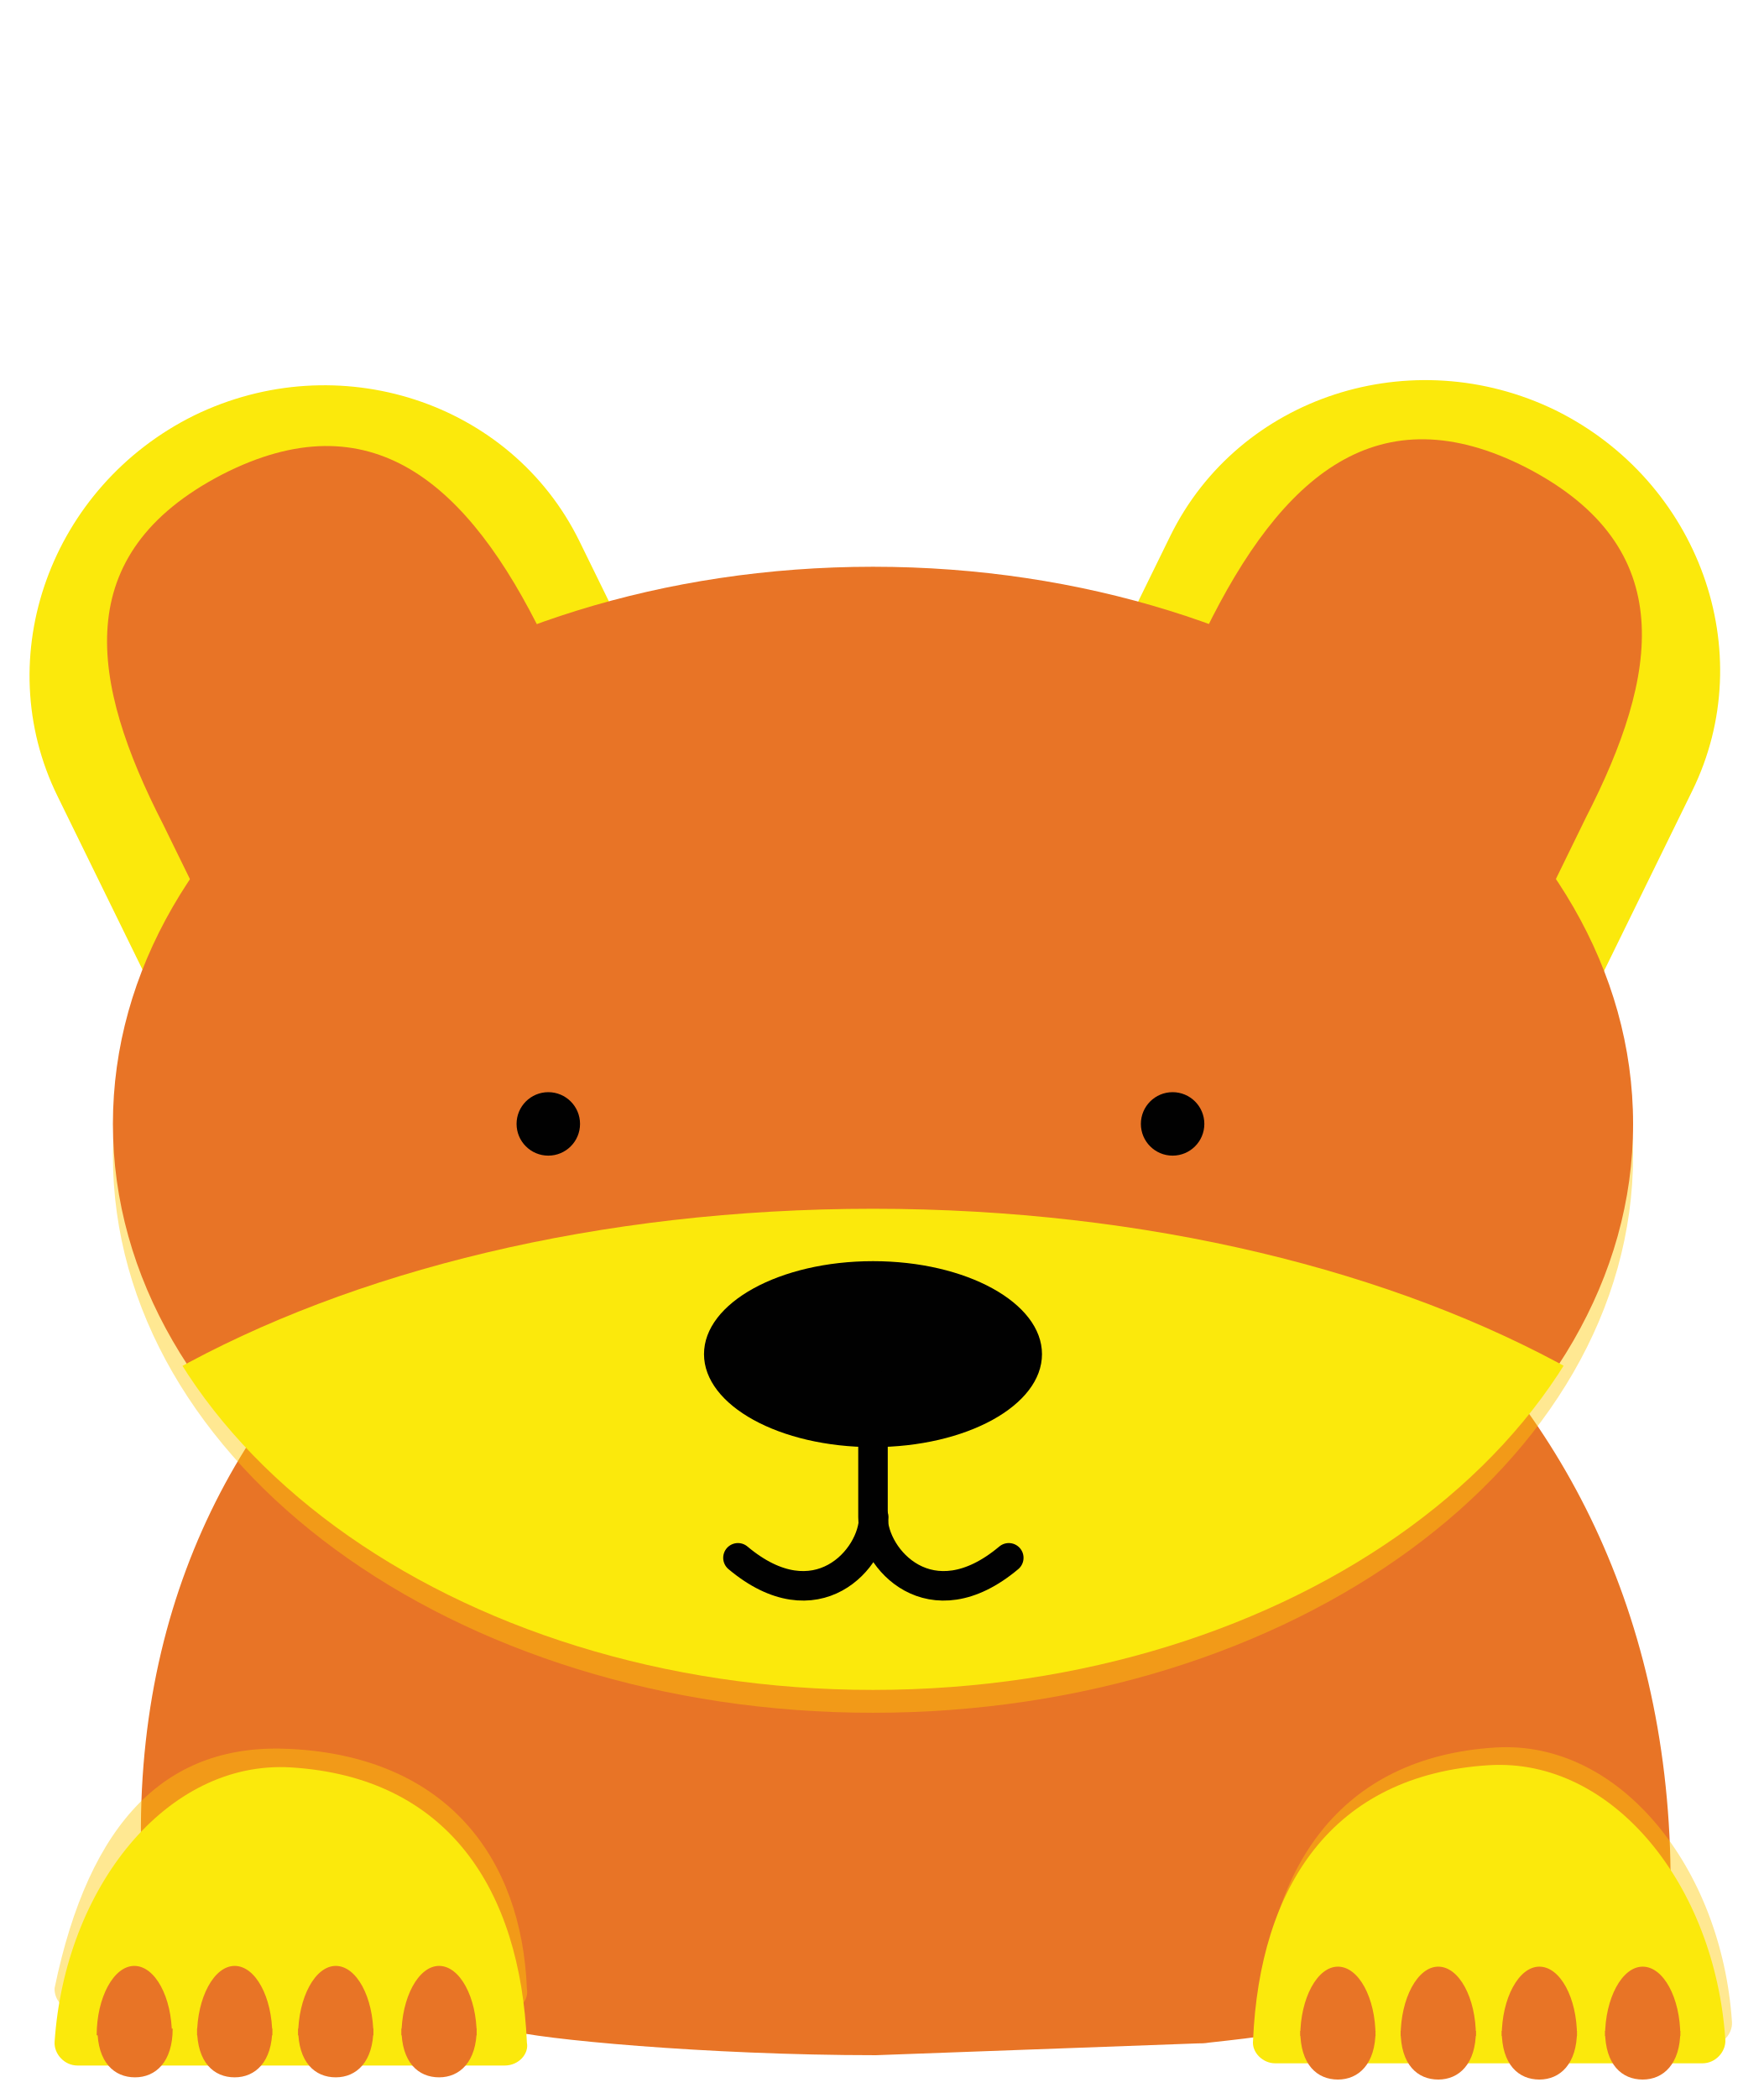
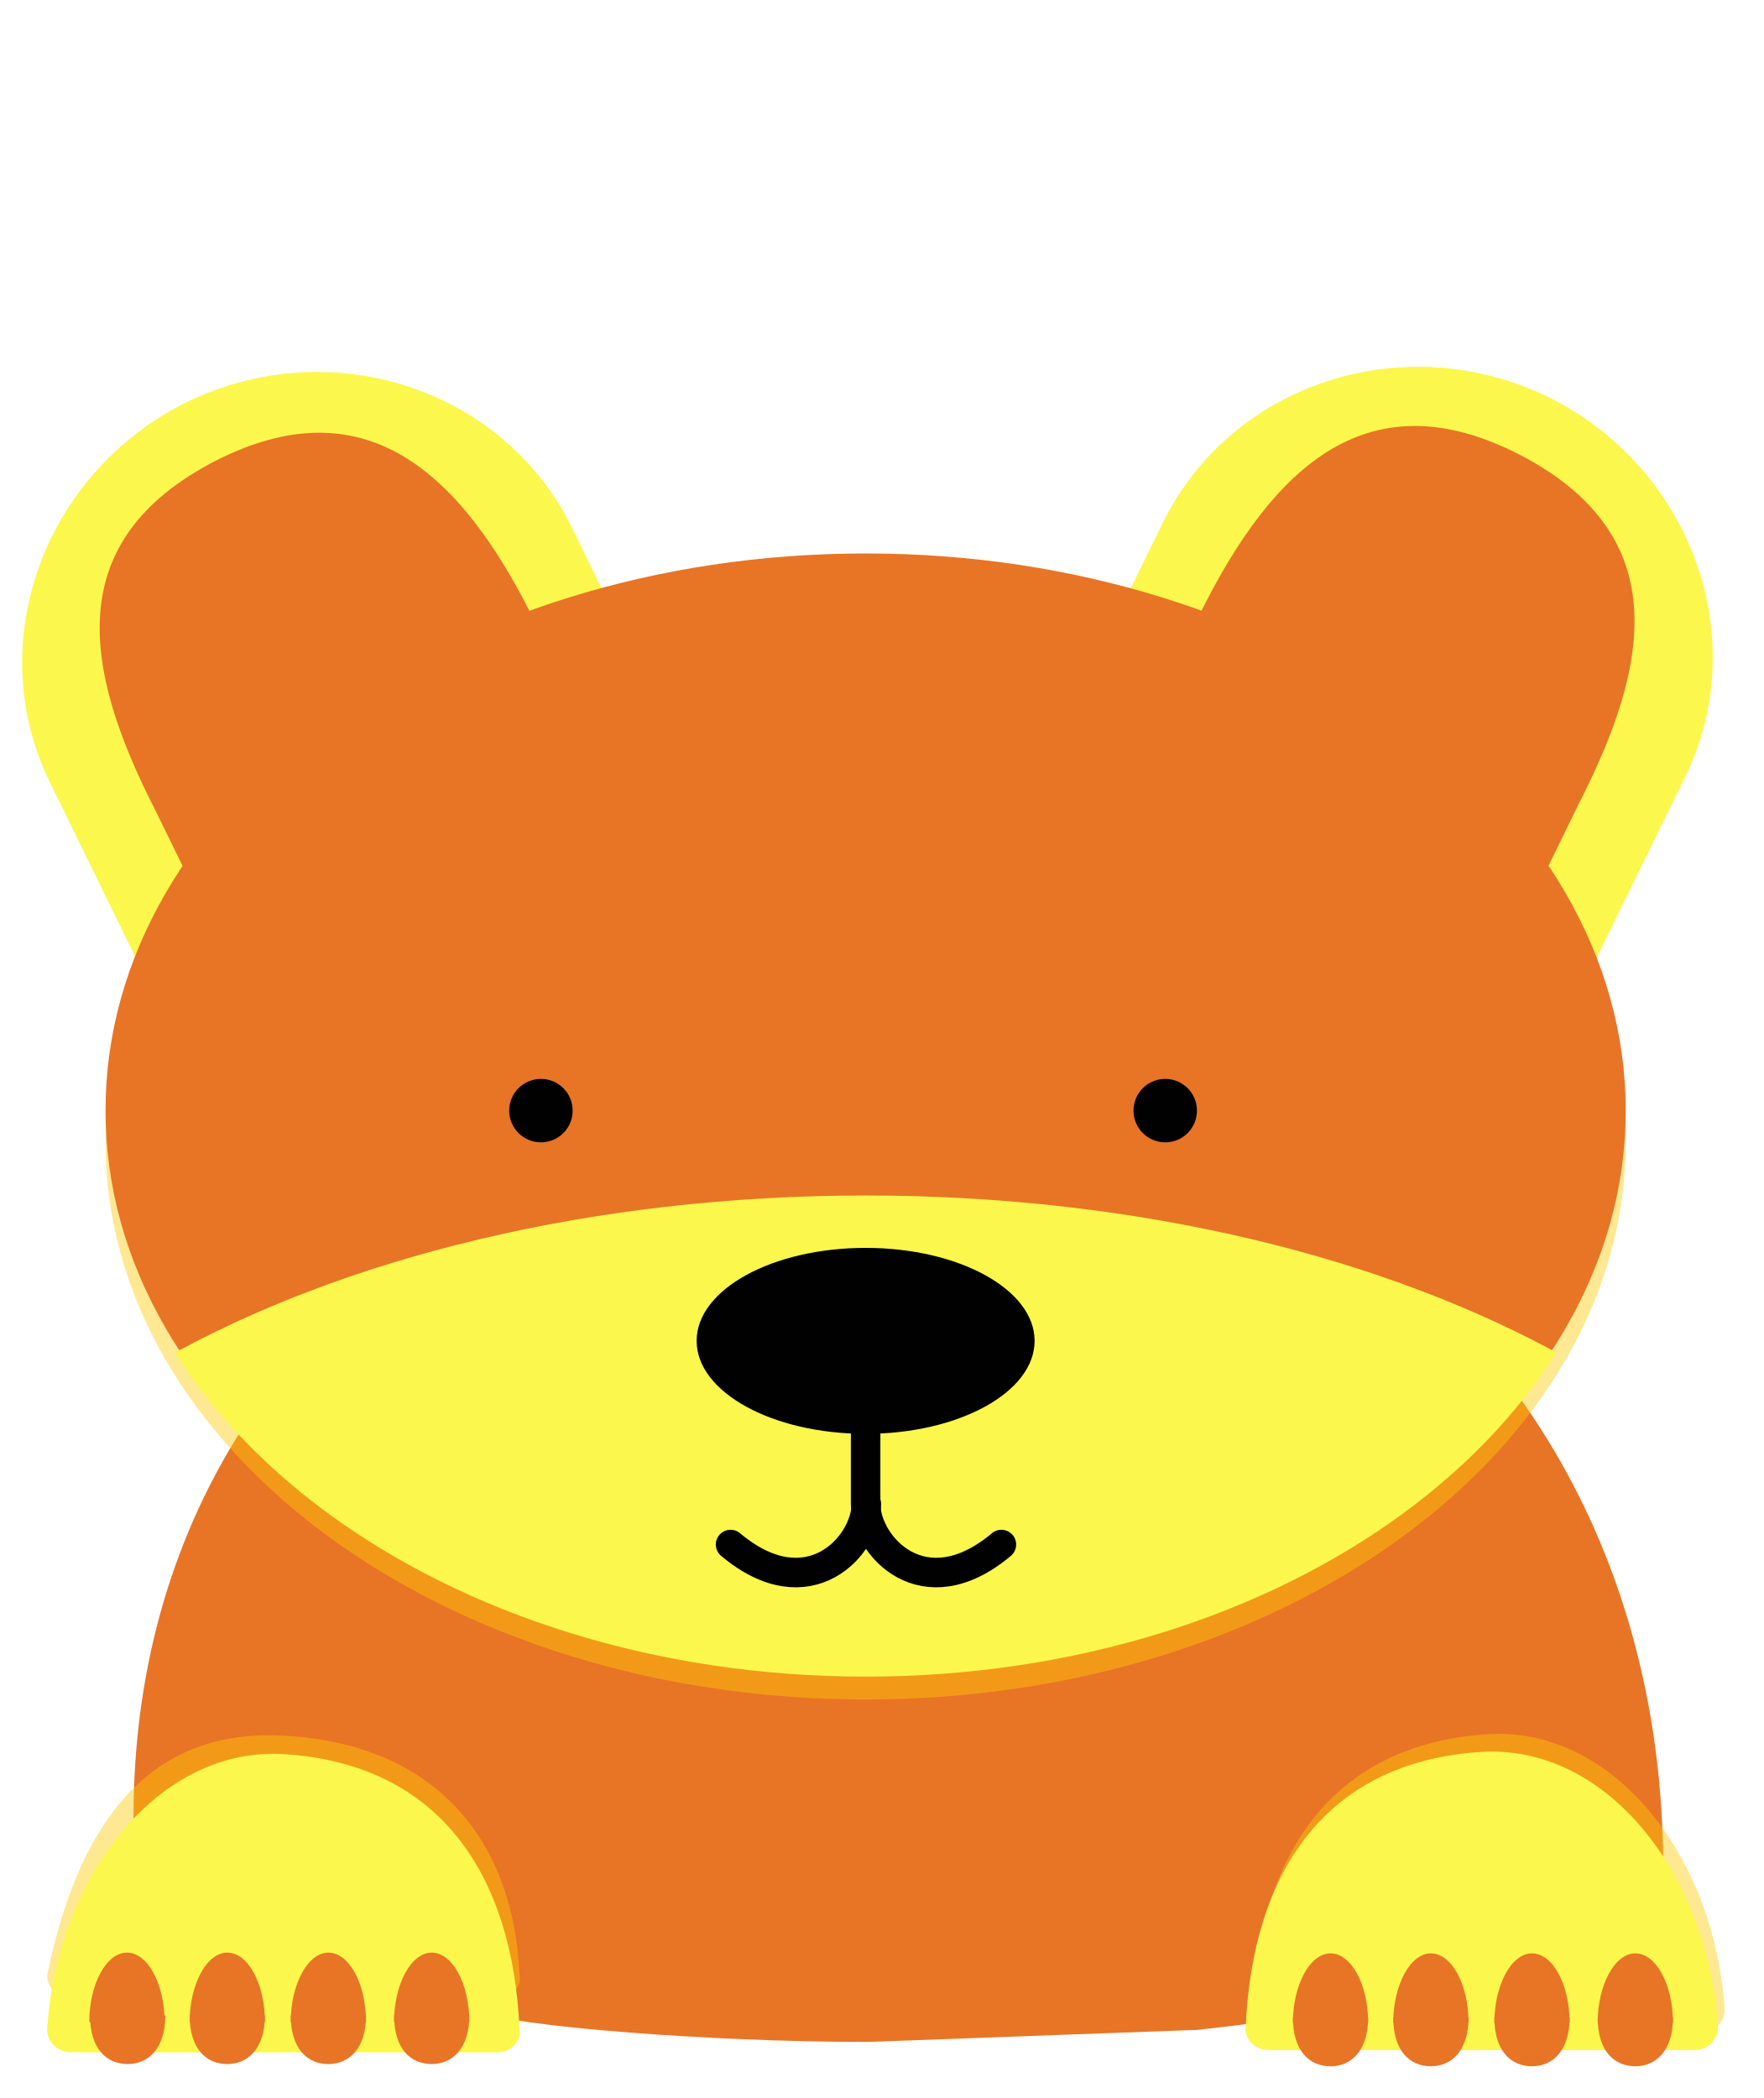
<svg xmlns="http://www.w3.org/2000/svg" xmlns:xlink="http://www.w3.org/1999/xlink" version="1.1" id="bear" x="0px" y="0px" viewBox="-178 278.6 239 284.3" style="enable-background:new -178 278.6 239 284.3;" xml:space="preserve">
  <style type="text/css">
	.st0{fill:#E87426;}
	.st1{opacity:0.44;fill:#FFCA06;enable-background:new    ;}
- 	.st2{fill:#FBE90C;}
+ 	.st2{fill:#FCF74C;}
	.st3{fill:#010101;}
- 	.st4{clip-path:url(#SVGID_2_);fill:#FBE90C;}
+ 	.st4{clip-path:url(#SVGID_2_);fill:#FCF74C;}
	.st5{fill:none;stroke:#010101;stroke-width:4;stroke-linecap:round;stroke-linejoin:round;stroke-miterlimit:10;}
</style>
  <g id="bear-body">
-     <path id="XMLID_64_" class="st0" d="M-15.7,555.5l-43.6,1.6c-23,0-46-2.2-49.8-3.4c-24.4-8.3-17.9-0.5-27.7-4.8   c-11.7-5.2-22.2,0.1-21.2-7.3c-9.2-76.8,53.3-114.9,103.9-114.9s109,41.9,101.9,119.9c1,7.4-7.6-2.9-19.3,2.2   c-9.1,4-12.5-1.7-26.3,3.4c-5.3,2-9.2,2.4-16.4,3.2C-14.8,555.5-15.2,555.5-15.7,555.5z" />
+     <path id="XMLID_64_" class="st0" d="M-16.7,553.7l-43.6,1.6c-23,0-46-2.2-49.8-3.4c-24.4-8.3-17.9-0.5-27.7-4.8   c-11.7-5.2-22.2,0.1-21.2-7.3c-9.2-76.8,53.3-114.9,103.9-114.9s109,41.9,101.9,119.9c1,7.4-7.6-2.9-19.3,2.2   c-9.1,4-12.5-1.7-26.3,3.4c-5.3,2-9.2,2.4-16.4,3.2C-15.8,553.7-16.2,553.7-16.7,553.7z" />
    <g id="XMLID_58_">
-       <path id="XMLID_63_" class="st1" d="M-109.6,551.2h-57.9c-1.8,0-3.2-1.6-3.1-3.2c4.7-22.7,15.2-33.3,32-32.4    c21.2,1.1,31.3,14.8,32,32.5C-106.3,549.7-107.7,551.2-109.6,551.2z" />
-       <path id="XMLID_62_" class="st2" d="M-109.6,558.5h-57.9c-1.8,0-3.2-1.6-3.1-3.2c1.4-20.9,15.2-38.2,32-37.2    c21.3,1.3,31.1,16.5,32,37.3C-106.3,556.9-107.7,558.5-109.6,558.5z" />
+       <path id="XMLID_63_" class="st1" d="M-110.6,549.4h-57.9c-1.8,0-3.2-1.6-3.1-3.2c4.7-22.7,15.2-33.3,32-32.4    c21.2,1.1,31.3,14.8,32,32.5C-107.3,547.9-108.7,549.4-110.6,549.4z" />
+       <path id="XMLID_62_" class="st2" d="M-110.6,556.7h-57.9c-1.8,0-3.2-1.6-3.1-3.2c1.4-20.9,15.2-38.2,32-37.2    c21.3,1.3,31.1,16.5,32,37.3C-107.3,555.1-108.7,556.7-110.6,556.7z" />
      <g id="XMLID_59_">
-         <path id="XMLID_61_" class="st0" d="M-154.6,553.5c0,4.5-2.3,6.6-5.1,6.6s-5.1-2-5.1-6.6" />
-         <path id="XMLID_60_" class="st0" d="M-164.9,554.4c0-5.1,2.3-9.4,5.1-9.4s5.1,4.2,5.1,9.4" />
+         <path id="XMLID_61_" class="st0" d="M-155.6,551.7c0,4.5-2.3,6.6-5.1,6.6s-5.1-2-5.1-6.6" />
+         <path id="XMLID_60_" class="st0" d="M-165.9,552.6c0-5.1,2.3-9.4,5.1-9.4s5.1,4.2,5.1,9.4" />
      </g>
    </g>
    <g id="XMLID_55_">
-       <path id="XMLID_57_" class="st1" d="M-4.3,555.8h57.9c1.8,0,3.2-1.6,3.1-3.2c-1.4-20.9-15.2-38.2-32-37.2    c-21.3,1.3-31.1,16.5-32,37.3C-7.6,554.3-6.1,555.8-4.3,555.8z" />
-       <path id="XMLID_56_" class="st2" d="M-5.2,558.2h57.9c1.8,0,3.2-1.6,3.1-3.2c-1.4-20.9-15.2-38.2-32-37.2    c-21.3,1.3-31.1,16.5-32,37.3C-8.4,556.7-6.9,558.2-5.2,558.2z" />
+       <path id="XMLID_57_" class="st1" d="M-5.3,554h57.9c1.8,0,3.2-1.6,3.1-3.2c-1.4-20.9-15.2-38.2-32-37.2    c-21.3,1.3-31.1,16.5-32,37.3C-8.6,552.5-7.1,554-5.3,554z" />
+       <path id="XMLID_56_" class="st2" d="M-6.2,556.4h57.9c1.8,0,3.2-1.6,3.1-3.2c-1.4-20.9-15.2-38.2-32-37.2    c-21.3,1.3-31.1,16.5-32,37.3C-9.4,554.9-7.9,556.4-6.2,556.4z" />
    </g>
    <g id="XMLID_52_">
-       <path id="XMLID_54_" class="st0" d="M-141.1,553.5c0,4.5-2.3,6.6-5.1,6.6s-5.1-2-5.1-6.6" />
-       <path id="XMLID_53_" class="st0" d="M-151.3,554.4c0-5.1,2.3-9.4,5.1-9.4s5.1,4.2,5.1,9.4" />
+       <path id="XMLID_54_" class="st0" d="M-142.1,551.7c0,4.5-2.3,6.6-5.1,6.6s-5.1-2-5.1-6.6" />
+       <path id="XMLID_53_" class="st0" d="M-152.3,552.6c0-5.1,2.3-9.4,5.1-9.4s5.1,4.2,5.1,9.4" />
    </g>
    <g id="XMLID_49_">
-       <path id="XMLID_51_" class="st0" d="M-127.4,553.5c0,4.5-2.3,6.6-5.1,6.6s-5.1-2-5.1-6.6" />
-       <path id="XMLID_50_" class="st0" d="M-137.6,554.4c0-5.1,2.3-9.4,5.1-9.4s5.1,4.2,5.1,9.4" />
+       <path id="XMLID_51_" class="st0" d="M-128.4,551.7c0,4.5-2.3,6.6-5.1,6.6s-5.1-2-5.1-6.6" />
+       <path id="XMLID_50_" class="st0" d="M-138.6,552.6c0-5.1,2.3-9.4,5.1-9.4s5.1,4.2,5.1,9.4" />
    </g>
    <g id="XMLID_46_">
-       <path id="XMLID_48_" class="st0" d="M-113.4,553.5c0,4.5-2.3,6.6-5.1,6.6s-5.1-2-5.1-6.6" />
-       <path id="XMLID_47_" class="st0" d="M-123.6,554.4c0-5.1,2.3-9.4,5.1-9.4s5.1,4.2,5.1,9.4" />
+       <path id="XMLID_48_" class="st0" d="M-114.4,551.7c0,4.5-2.3,6.6-5.1,6.6s-5.1-2-5.1-6.6" />
+       <path id="XMLID_47_" class="st0" d="M-124.6,552.6c0-5.1,2.3-9.4,5.1-9.4s5.1,4.2,5.1,9.4" />
    </g>
    <g id="XMLID_33_">
      <g id="XMLID_43_">
-         <path id="XMLID_45_" class="st0" d="M8.4,553.8c0,4.5-2.3,6.6-5.1,6.6s-5.1-2-5.1-6.6" />
-         <path id="XMLID_44_" class="st0" d="M-1.8,554.5c0-5.1,2.3-9.4,5.1-9.4s5.1,4.2,5.1,9.4" />
+         <path id="XMLID_45_" class="st0" d="M7.4,552c0,4.5-2.3,6.6-5.1,6.6s-5.1-2-5.1-6.6" />
+         <path id="XMLID_44_" class="st0" d="M-2.8,552.7c0-5.1,2.3-9.4,5.1-9.4s5.1,4.2,5.1,9.4" />
      </g>
      <g id="XMLID_40_">
-         <path id="XMLID_42_" class="st0" d="M22,553.8c0,4.5-2.3,6.6-5.1,6.6s-5.1-2-5.1-6.6" />
-         <path id="XMLID_41_" class="st0" d="M11.8,554.5c0-5.1,2.3-9.4,5.1-9.4s5.1,4.2,5.1,9.4" />
+         <path id="XMLID_42_" class="st0" d="M21,552c0,4.5-2.3,6.6-5.1,6.6s-5.1-2-5.1-6.6" />
+         <path id="XMLID_41_" class="st0" d="M10.8,552.7c0-5.1,2.3-9.4,5.1-9.4s5.1,4.2,5.1,9.4" />
      </g>
      <g id="XMLID_37_">
-         <path id="XMLID_39_" class="st0" d="M35.7,553.8c0,4.5-2.3,6.6-5.1,6.6s-5.1-2-5.1-6.6" />
-         <path id="XMLID_38_" class="st0" d="M25.5,554.5c0-5.1,2.3-9.4,5.1-9.4s5.1,4.2,5.1,9.4" />
+         <path id="XMLID_39_" class="st0" d="M34.7,552c0,4.5-2.3,6.6-5.1,6.6s-5.1-2-5.1-6.6" />
+         <path id="XMLID_38_" class="st0" d="M24.5,552.7c0-5.1,2.3-9.4,5.1-9.4s5.1,4.2,5.1,9.4" />
      </g>
      <g id="XMLID_34_">
-         <path id="XMLID_36_" class="st0" d="M49.7,553.8c0,4.5-2.3,6.6-5.1,6.6s-5.1-2-5.1-6.6" />
-         <path id="XMLID_35_" class="st0" d="M39.5,554.5c0-5.1,2.3-9.4,5.1-9.4s5.1,4.2,5.1,9.4" />
+         <path id="XMLID_36_" class="st0" d="M48.7,552c0,4.5-2.3,6.6-5.1,6.6s-5.1-2-5.1-6.6" />
+         <path id="XMLID_35_" class="st0" d="M38.5,552.7c0-5.1,2.3-9.4,5.1-9.4s5.1,4.2,5.1,9.4" />
      </g>
    </g>
  </g>
  <g id="bear-head">
-     <ellipse id="XMLID_32_" class="st1" cx="-59.7" cy="435.2" rx="103" ry="75.5" />
-     <path id="XMLID_31_" class="st2" d="M34.5,420.1l16.8-34.3c9.3-18.9,0.9-42-18.5-51.6c-19.5-9.5-42.9-1.9-52.2,17l-16.8,34.3   L34.5,420.1z" />
-     <path id="XMLID_30_" class="st0" d="M20.1,423.8l16.8-34.4c9.9-19.3,12.8-36.6-8-47.4c-20.1-10.3-33.2,0.9-43.6,22.2l-16.8,34.3   L20.1,423.8z" />
-     <path id="XMLID_29_" class="st2" d="M-153.4,420.8l-16.8-34.3c-9.3-18.9-0.9-42,18.5-51.6c19.5-9.5,42.9-1.9,52.2,17l16.8,34.3   L-153.4,420.8z" />
-     <path id="XMLID_28_" class="st0" d="M-139.1,424.6l-16.8-34.3c-9.9-19.3-12.8-36.6,8-47.4c20.1-10.3,33.3,1,43.6,22.2l16.8,34.3   L-139.1,424.6z" />
-     <ellipse id="XMLID_27_" class="st0" cx="-59.7" cy="430.9" rx="103" ry="75.5" />
-     <circle id="XMLID_26_" class="st3" cx="-103.7" cy="430.9" r="4.3" />
-     <circle id="XMLID_25_" class="st3" cx="-19.1" cy="430.9" r="4.3" />
+     <ellipse id="XMLID_32_" class="st1" cx="-60.7" cy="433.4" rx="103" ry="75.5" />
+     <path id="XMLID_31_" class="st2" d="M33.5,418.3L50.3,384c9.3-18.9,0.9-42-18.5-51.6c-19.5-9.5-42.9-1.9-52.2,17l-16.8,34.3   L33.5,418.3z" />
+     <path id="XMLID_30_" class="st0" d="M19.1,422l16.8-34.4c9.9-19.3,12.8-36.6-8-47.4c-20.1-10.3-33.2,0.9-43.6,22.2l-16.8,34.3   L19.1,422z" />
+     <path id="XMLID_29_" class="st2" d="M-154.4,419l-16.8-34.3c-9.3-18.9-0.9-42,18.5-51.6c19.5-9.5,42.9-1.9,52.2,17l16.8,34.3   L-154.4,419z" />
+     <path id="XMLID_28_" class="st0" d="M-140.1,422.8l-16.8-34.3c-9.9-19.3-12.8-36.6,8-47.4c20.1-10.3,33.3,1,43.6,22.2l16.8,34.3   L-140.1,422.8z" />
+     <ellipse id="XMLID_27_" class="st0" cx="-60.7" cy="429.1" rx="103" ry="75.5" />
+     <circle id="XMLID_26_" class="st3" cx="-104.7" cy="429.1" r="4.3" />
+     <circle id="XMLID_25_" class="st3" cx="-20.1" cy="429.1" r="4.3" />
    <g id="XMLID_18_">
      <g id="XMLID_19_">
        <g id="XMLID_20_">
          <g id="XMLID_21_">
            <g id="XMLID_22_">
              <g>
-                 <defs>
-                   <path id="SVGID_1_" d="M74.8,517.9c0,41.7-110.6,13.7-130.2,13.7c-74.3,0-138.7,28-138.7-13.7s60.1-75.5,134.4-75.5          S74.8,476.2,74.8,517.9z" />
-                 </defs>
-                 <clipPath id="SVGID_2_">
-                   <use xlink:href="#SVGID_1_" style="overflow:visible;" />
-                 </clipPath>
-                 <ellipse id="XMLID_23_" class="st4" cx="-59.7" cy="432.1" rx="103" ry="75.5" />
+                 <g>
+                   <g>
+                     <defs>
+                       <path id="SVGID_1_" d="M73.8,516.1c0,41.7-110.6,13.7-130.2,13.7c-74.3,0-138.7,28-138.7-13.7s60.1-75.5,134.4-75.5            S73.8,474.4,73.8,516.1z" />
+                     </defs>
+                     <clipPath id="SVGID_2_">
+                       <use xlink:href="#SVGID_1_" style="overflow:visible;" />
+                     </clipPath>
+                     <ellipse id="XMLID_23_" class="st4" cx="-60.7" cy="430.3" rx="103" ry="75.5" />
+                   </g>
+                 </g>
              </g>
            </g>
          </g>
        </g>
      </g>
    </g>
-     <ellipse id="XMLID_17_" class="st3" cx="-59.7" cy="462.1" rx="22.9" ry="12.6" />
-     <path id="XMLID_16_" class="st5" d="M-41.3,489.7c-10.6,8.9-18.4,0.1-18.4-5.5v-18.1v18.1" />
-     <path id="XMLID_15_" class="st5" d="M-78,489.7c10.6,8.9,18.4,0.1,18.4-5.5" />
+     <ellipse id="XMLID_17_" class="st3" cx="-60.7" cy="460.3" rx="22.9" ry="12.6" />
+     <path id="XMLID_16_" class="st5" d="M-42.3,487.9c-10.6,8.9-18.4,0.1-18.4-5.5v-18.1v18.1" />
+     <path id="XMLID_15_" class="st5" d="M-79,487.9c10.6,8.9,18.4,0.1,18.4-5.5" />
  </g>
</svg>
